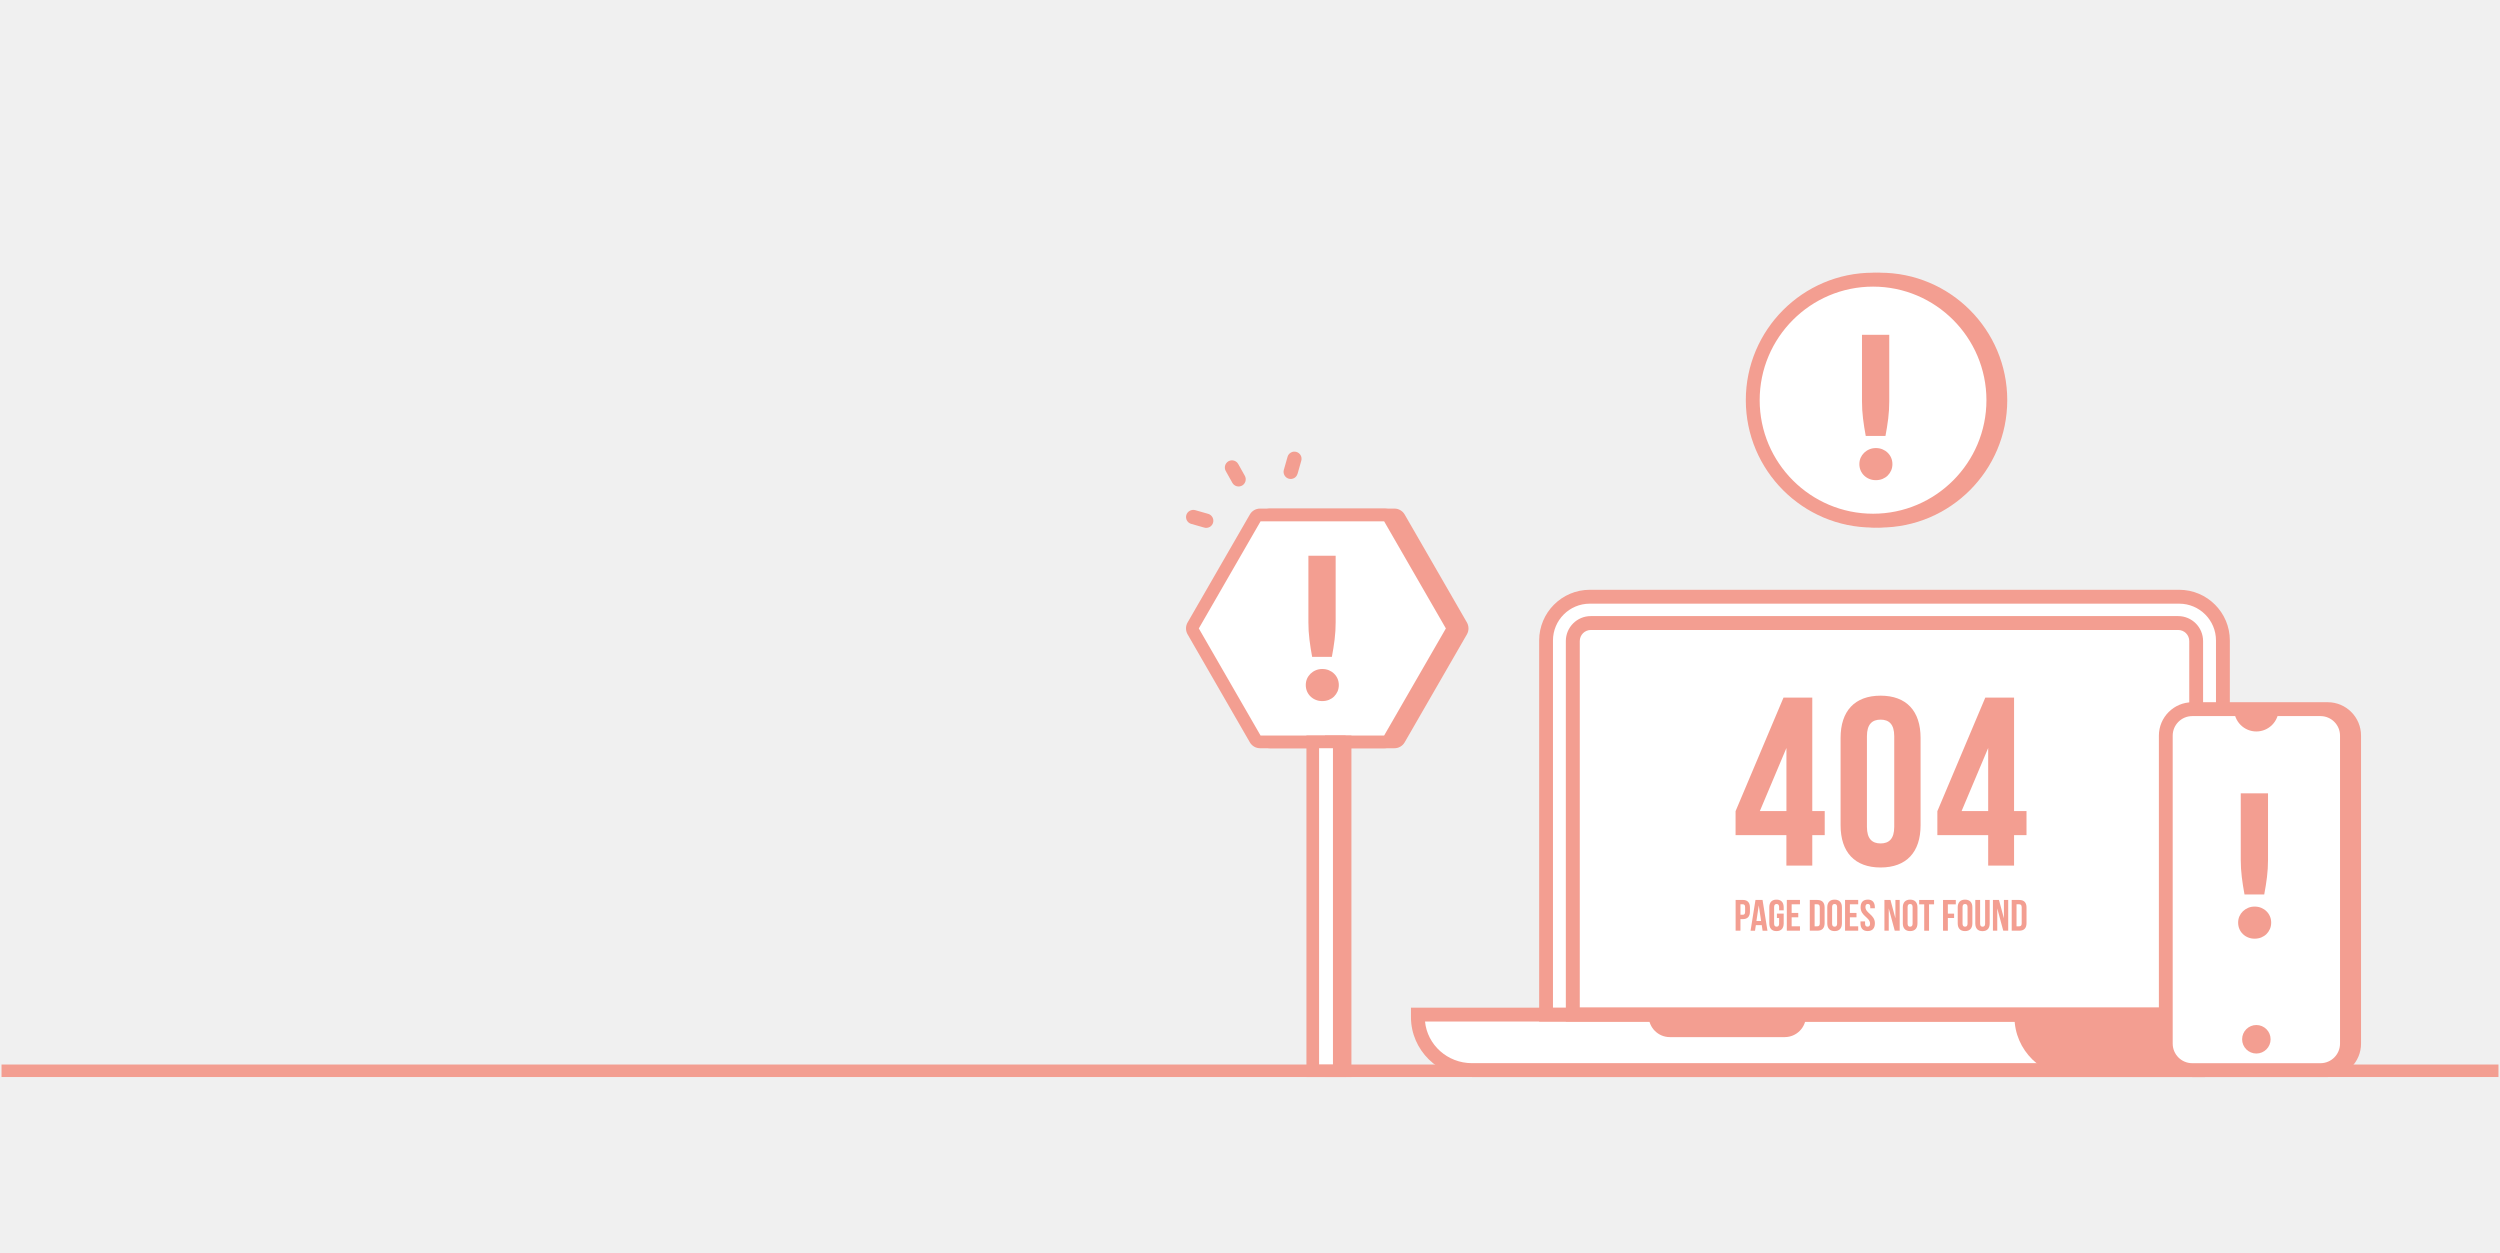
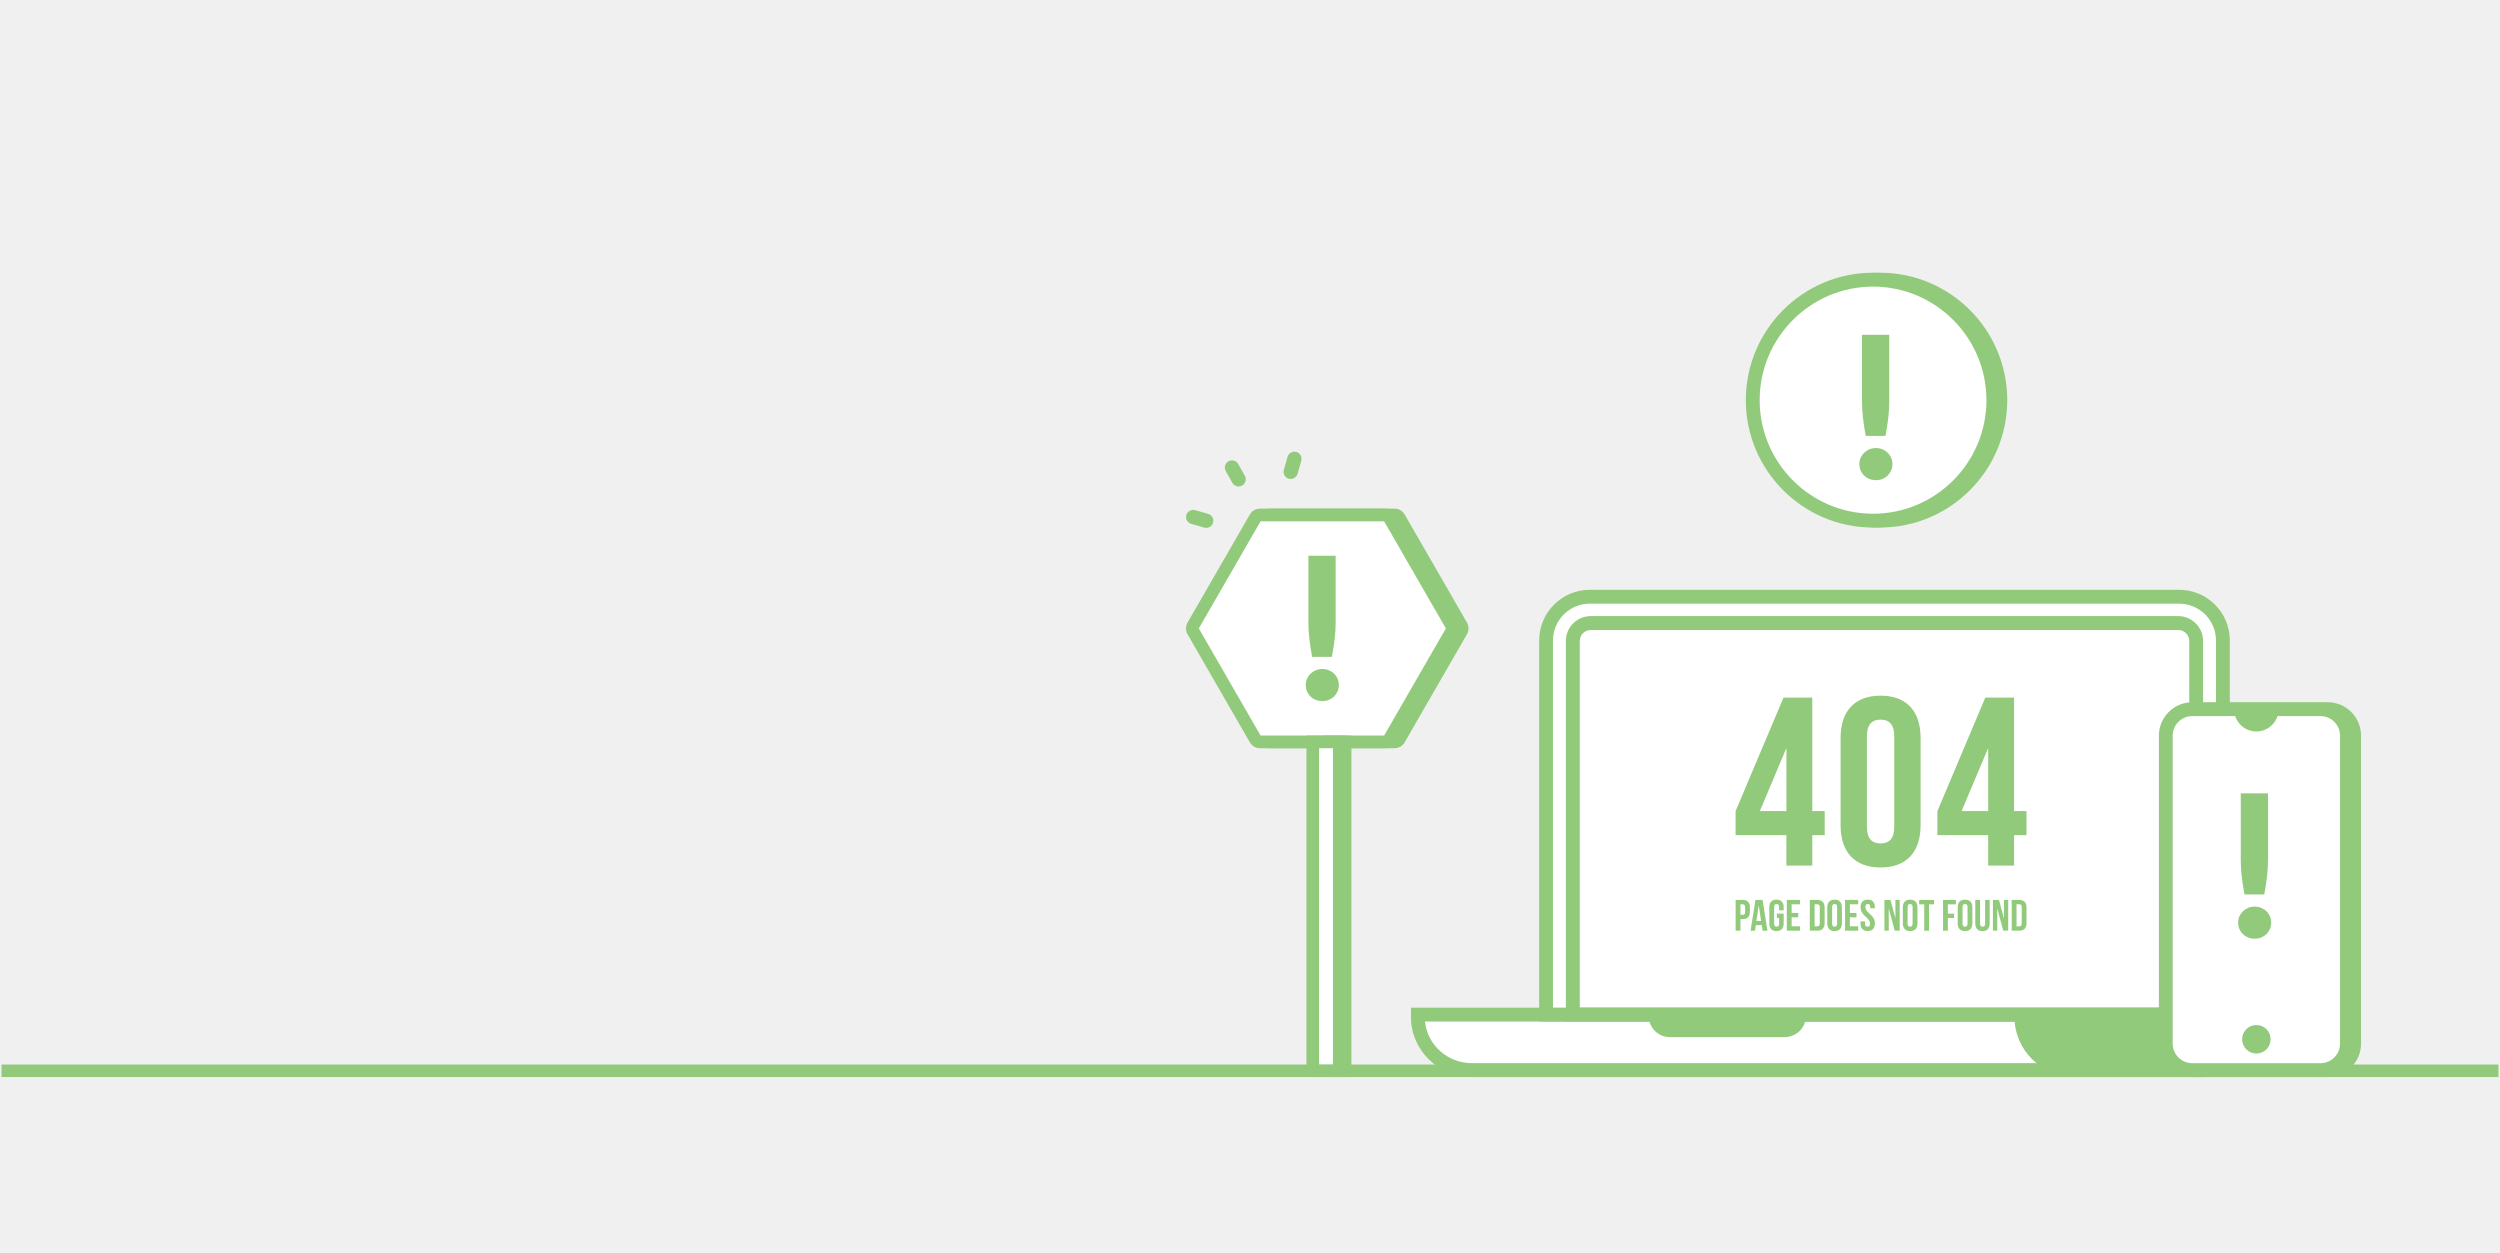
<svg xmlns="http://www.w3.org/2000/svg" width="998" height="500" viewBox="0 0 998 500" fill="none">
  <mask id="mask0_0_2454" style="mask-type:luminance" maskUnits="userSpaceOnUse" x="0" y="0" width="998" height="500">
    <path d="M0.523 0.632H997.477V499.843H0.523V0.632Z" fill="white" />
  </mask>
  <g mask="url(#mask0_0_2454)">
    <path d="M806.959 405.027H566.029V406.042C566.029 417.724 575.682 427.192 587.613 427.192H828.51" fill="white" />
-     <path d="M587.596 429.954H828.51V424.413H587.596C577.826 424.413 569.767 417.108 568.87 407.789H806.959V402.248H563.254V406.025C563.254 419.205 574.17 429.938 587.596 429.938V429.954Z" fill="#F39E91" />
-     <path d="M890.154 402.247V419.986C890.154 425.477 885.685 429.953 880.201 429.953H828.509C815.1 429.953 804.184 419.22 804.184 406.024V402.23H890.154V402.247Z" fill="#F39E91" />
+     <path d="M587.596 429.954H828.51V424.413H587.596C577.826 424.413 569.767 417.108 568.87 407.789H806.959V402.248H563.254V406.025C563.254 419.205 574.17 429.938 587.596 429.938V429.954Z" fill="#92CA7C" />
+     <path d="M890.154 402.247V419.986C890.154 425.477 885.685 429.953 880.201 429.953H828.509C815.1 429.953 804.184 419.22 804.184 406.024V402.23H890.154V402.247Z" fill="#92CA7C" />
    <path d="M617.188 405.009L887.396 405.009V255.662C887.396 246.027 879.586 238.189 869.949 238.189L634.635 238.189C625.015 238.189 617.188 246.01 617.188 255.662V405.009Z" fill="white" />
-     <path d="M614.43 407.788H890.154V255.679C890.154 244.513 881.082 235.444 869.949 235.444H634.635C623.486 235.444 614.43 244.53 614.43 255.679V407.788ZM884.621 402.247H619.947V255.679C619.947 247.575 626.527 240.986 634.619 240.986H869.949C878.041 240.986 884.621 247.575 884.621 255.679V402.247Z" fill="#F39E91" />
-     <path d="M625.113 407.788H879.469V255.912C879.469 250.421 875.016 245.944 869.516 245.944H635.032C629.549 245.944 625.08 250.404 625.08 255.912V407.788H625.113ZM873.952 402.247H630.646V255.912C630.646 253.466 632.623 251.486 635.066 251.486H869.532C871.975 251.486 873.952 253.466 873.952 255.912V402.247Z" fill="#F39E91" />
-     <path d="M666.573 414.013H712.482C717.135 414.013 720.923 410.219 720.923 405.559V405.027H658.148V405.559C658.148 410.219 661.937 414.013 666.589 414.013H666.573Z" fill="#F39E91" />
-     <path d="M692.855 323.788L711.98 278.477H723.462V323.788H728.43V333.373H723.462V345.537H713.127V333.373H692.839V323.788H692.855ZM713.143 323.788V298.595L702.526 323.788H713.143Z" fill="#F39E91" />
-     <path d="M734.762 294.568C734.762 283.835 740.411 277.711 750.73 277.711C761.048 277.711 766.697 283.835 766.697 294.568V329.446C766.697 340.179 761.048 346.302 750.73 346.302C740.411 346.302 734.762 340.179 734.762 329.446V294.568ZM745.28 330.095C745.28 334.887 747.39 336.701 750.73 336.701C754.069 336.701 756.18 334.887 756.18 330.095V293.885C756.18 289.093 754.069 287.279 750.73 287.279C747.39 287.279 745.28 289.093 745.28 293.885V330.095Z" fill="#F39E91" />
-     <path d="M773.409 323.788L792.534 278.477H804.016V323.788H808.984V333.373H804.016V345.537H793.681V333.373H773.393V323.788H773.409ZM793.681 323.788V298.595L783.063 323.788H793.681Z" fill="#F39E91" />
-     <path d="M698.575 362.294V363.892C698.575 365.855 697.628 366.92 695.701 366.92H694.787V371.53H692.859V359.249H695.701C697.628 359.249 698.575 360.314 698.575 362.278V362.294ZM694.787 361.013V365.173H695.701C696.315 365.173 696.648 364.89 696.648 364.008V362.161C696.648 361.279 696.315 360.996 695.701 360.996H694.787V361.013Z" fill="#F39E91" />
-     <path d="M705.57 371.545H703.626L703.294 369.315H700.934L700.602 371.545H698.824L700.785 359.265H703.61L705.57 371.545ZM701.167 367.651H703.028L702.098 361.445L701.167 367.651Z" fill="#F39E91" />
-     <path d="M709.358 364.707H712.05V368.601C712.05 370.565 711.07 371.696 709.175 371.696C707.281 371.696 706.301 370.581 706.301 368.601V362.211C706.301 360.248 707.281 359.133 709.175 359.133C711.07 359.133 712.05 360.248 712.05 362.211V363.409H710.222V362.095C710.222 361.213 709.84 360.88 709.225 360.88C708.61 360.88 708.228 361.213 708.228 362.095V368.718C708.228 369.6 708.61 369.916 709.225 369.916C709.84 369.916 710.222 369.6 710.222 368.718V366.455H709.341V364.707H709.358Z" fill="#F39E91" />
-     <path d="M715.225 364.441H717.867V366.188H715.225V369.782H718.548V371.53H713.298V359.249H718.548V360.996H715.225V364.424V364.441Z" fill="#F39E91" />
-     <path d="M722.469 359.266H725.509C727.437 359.266 728.384 360.331 728.384 362.294V368.501C728.384 370.465 727.437 371.53 725.509 371.53H722.469V359.249V359.266ZM724.396 361.013V369.782H725.476C726.091 369.782 726.457 369.466 726.457 368.584V362.194C726.457 361.312 726.091 360.996 725.476 360.996H724.396V361.013Z" fill="#F39E91" />
-     <path d="M729.448 362.211C729.448 360.248 730.478 359.133 732.373 359.133C734.267 359.133 735.297 360.248 735.297 362.211V368.601C735.297 370.565 734.267 371.696 732.373 371.696C730.478 371.696 729.448 370.581 729.448 368.601V362.211ZM731.376 368.718C731.376 369.6 731.758 369.932 732.373 369.932C732.987 369.932 733.37 369.6 733.37 368.718V362.095C733.37 361.213 732.987 360.88 732.373 360.88C731.758 360.88 731.376 361.213 731.376 362.095V368.718Z" fill="#F39E91" />
-     <path d="M738.47 364.441H741.112V366.188H738.47V369.782H741.794V371.53H736.543V359.249H741.794V360.996H738.47V364.424V364.441Z" fill="#F39E91" />
-     <path d="M745.597 359.115C747.475 359.115 748.439 360.23 748.439 362.194V362.576H746.611V362.077C746.611 361.195 746.262 360.862 745.647 360.862C745.032 360.862 744.683 361.195 744.683 362.077C744.683 364.607 748.455 365.072 748.455 368.584C748.455 370.547 747.475 371.679 745.581 371.679C743.686 371.679 742.706 370.564 742.706 368.584V367.835H744.534V368.717C744.534 369.599 744.916 369.915 745.531 369.915C746.146 369.915 746.528 369.599 746.528 368.717C746.528 366.187 742.756 365.721 742.756 362.21C742.756 360.247 743.72 359.132 745.597 359.132V359.115Z" fill="#F39E91" />
-     <path d="M753.989 362.644V371.53H752.261V359.249H754.67L756.647 366.604V359.249H758.359V371.53H756.381L753.989 362.644Z" fill="#F39E91" />
-     <path d="M759.605 362.211C759.605 360.248 760.636 359.133 762.53 359.133C764.424 359.133 765.454 360.248 765.454 362.211V368.601C765.454 370.565 764.424 371.696 762.53 371.696C760.636 371.696 759.605 370.581 759.605 368.601V362.211ZM761.516 368.718C761.516 369.6 761.898 369.932 762.513 369.932C763.128 369.932 763.51 369.6 763.51 368.718V362.095C763.51 361.213 763.128 360.88 762.513 360.88C761.898 360.88 761.516 361.213 761.516 362.095V368.718Z" fill="#F39E91" />
-     <path d="M766.135 359.265H772.083V361.012H770.073V371.545H768.145V361.012H766.135V359.265Z" fill="#F39E91" />
-     <path d="M777.584 364.723H780.076V366.47H777.584V371.545H775.656V359.265H780.757V361.012H777.584V364.706V364.723Z" fill="#F39E91" />
-     <path d="M781.521 362.211C781.521 360.248 782.551 359.133 784.445 359.133C786.339 359.133 787.369 360.248 787.369 362.211V368.601C787.369 370.565 786.339 371.696 784.445 371.696C782.551 371.696 781.521 370.581 781.521 368.601V362.211ZM783.448 368.718C783.448 369.6 783.83 369.932 784.445 369.932C785.06 369.932 785.442 369.6 785.442 368.718V362.095C785.442 361.213 785.06 360.88 784.445 360.88C783.83 360.88 783.448 361.213 783.448 362.095V368.718Z" fill="#F39E91" />
-     <path d="M790.463 359.265V368.733C790.463 369.615 790.845 369.931 791.46 369.931C792.074 369.931 792.457 369.615 792.457 368.733V359.265H794.284V368.617C794.284 370.58 793.304 371.712 791.41 371.712C789.515 371.712 788.535 370.597 788.535 368.617V359.265H790.463Z" fill="#F39E91" />
-     <path d="M797.306 362.644V371.53H795.578V359.249H797.987L799.965 366.604V359.249H801.676V371.53H799.699L797.306 362.644Z" fill="#F39E91" />
-     <path d="M803.071 359.266H806.112C808.039 359.266 808.987 360.331 808.987 362.294V368.501C808.987 370.465 808.039 371.53 806.112 371.53H803.071V359.249V359.266ZM804.999 361.013V369.782H806.079C806.694 369.782 807.059 369.466 807.059 368.584V362.194C807.059 361.312 806.694 360.996 806.079 360.996H804.999V361.013Z" fill="#F39E91" />
+     <path d="M614.43 407.788H890.154V255.679C890.154 244.513 881.082 235.444 869.949 235.444H634.635C623.486 235.444 614.43 244.53 614.43 255.679V407.788ZM884.621 402.247H619.947V255.679C619.947 247.575 626.527 240.986 634.619 240.986H869.949C878.041 240.986 884.621 247.575 884.621 255.679V402.247Z" fill="#92CA7C" />
+     <path d="M625.113 407.788H879.469V255.912C879.469 250.421 875.016 245.944 869.516 245.944H635.032C629.549 245.944 625.08 250.404 625.08 255.912V407.788H625.113ZM873.952 402.247H630.646V255.912C630.646 253.466 632.623 251.486 635.066 251.486H869.532C871.975 251.486 873.952 253.466 873.952 255.912V402.247Z" fill="#92CA7C" />
+     <path d="M666.573 414.013H712.482C717.135 414.013 720.923 410.219 720.923 405.559V405.027H658.148V405.559C658.148 410.219 661.937 414.013 666.589 414.013H666.573Z" fill="#92CA7C" />
+     <path d="M692.855 323.788L711.98 278.477H723.462V323.788H728.43V333.373H723.462V345.537H713.127V333.373H692.839V323.788H692.855ZM713.143 323.788V298.595L702.526 323.788H713.143Z" fill="#92CA7C" />
+     <path d="M734.762 294.568C734.762 283.835 740.411 277.711 750.73 277.711C761.048 277.711 766.697 283.835 766.697 294.568V329.446C766.697 340.179 761.048 346.302 750.73 346.302C740.411 346.302 734.762 340.179 734.762 329.446V294.568ZM745.28 330.095C745.28 334.887 747.39 336.701 750.73 336.701C754.069 336.701 756.18 334.887 756.18 330.095V293.885C756.18 289.093 754.069 287.279 750.73 287.279C747.39 287.279 745.28 289.093 745.28 293.885V330.095Z" fill="#92CA7C" />
+     <path d="M773.409 323.788L792.534 278.477H804.016V323.788H808.984V333.373H804.016V345.537H793.681V333.373H773.393V323.788H773.409ZM793.681 323.788V298.595L783.063 323.788H793.681Z" fill="#92CA7C" />
+     <path d="M698.575 362.294V363.892C698.575 365.855 697.628 366.92 695.701 366.92H694.787V371.53H692.859V359.249H695.701C697.628 359.249 698.575 360.314 698.575 362.278V362.294ZM694.787 361.013V365.173H695.701C696.315 365.173 696.648 364.89 696.648 364.008V362.161C696.648 361.279 696.315 360.996 695.701 360.996H694.787V361.013Z" fill="#92CA7C" />
+     <path d="M705.57 371.545H703.626L703.294 369.315H700.934L700.602 371.545H698.824L700.785 359.265H703.61L705.57 371.545ZM701.167 367.651H703.028L702.098 361.445L701.167 367.651Z" fill="#92CA7C" />
+     <path d="M709.358 364.707H712.05V368.601C712.05 370.565 711.07 371.696 709.175 371.696C707.281 371.696 706.301 370.581 706.301 368.601V362.211C706.301 360.248 707.281 359.133 709.175 359.133C711.07 359.133 712.05 360.248 712.05 362.211V363.409H710.222V362.095C710.222 361.213 709.84 360.88 709.225 360.88C708.61 360.88 708.228 361.213 708.228 362.095V368.718C708.228 369.6 708.61 369.916 709.225 369.916C709.84 369.916 710.222 369.6 710.222 368.718V366.455H709.341V364.707H709.358Z" fill="#92CA7C" />
+     <path d="M715.225 364.441H717.867V366.188H715.225V369.782H718.548V371.53H713.298V359.249H718.548V360.996H715.225V364.424V364.441Z" fill="#92CA7C" />
+     <path d="M722.469 359.266H725.509C727.437 359.266 728.384 360.331 728.384 362.294V368.501C728.384 370.465 727.437 371.53 725.509 371.53H722.469V359.249V359.266ZM724.396 361.013V369.782H725.476C726.091 369.782 726.457 369.466 726.457 368.584V362.194C726.457 361.312 726.091 360.996 725.476 360.996H724.396V361.013Z" fill="#92CA7C" />
+     <path d="M729.448 362.211C729.448 360.248 730.478 359.133 732.373 359.133C734.267 359.133 735.297 360.248 735.297 362.211V368.601C735.297 370.565 734.267 371.696 732.373 371.696C730.478 371.696 729.448 370.581 729.448 368.601V362.211ZM731.376 368.718C731.376 369.6 731.758 369.932 732.373 369.932C732.987 369.932 733.37 369.6 733.37 368.718V362.095C733.37 361.213 732.987 360.88 732.373 360.88C731.758 360.88 731.376 361.213 731.376 362.095V368.718Z" fill="#92CA7C" />
+     <path d="M738.47 364.441H741.112V366.188H738.47V369.782H741.794V371.53H736.543V359.249H741.794V360.996H738.47V364.424V364.441Z" fill="#92CA7C" />
+     <path d="M745.597 359.115C747.475 359.115 748.439 360.23 748.439 362.194V362.576H746.611V362.077C746.611 361.195 746.262 360.862 745.647 360.862C745.032 360.862 744.683 361.195 744.683 362.077C744.683 364.607 748.455 365.072 748.455 368.584C748.455 370.547 747.475 371.679 745.581 371.679C743.686 371.679 742.706 370.564 742.706 368.584V367.835H744.534V368.717C744.534 369.599 744.916 369.915 745.531 369.915C746.146 369.915 746.528 369.599 746.528 368.717C746.528 366.187 742.756 365.721 742.756 362.21C742.756 360.247 743.72 359.132 745.597 359.132V359.115Z" fill="#92CA7C" />
+     <path d="M753.989 362.644V371.53H752.261V359.249H754.67L756.647 366.604V359.249H758.359V371.53H756.381L753.989 362.644Z" fill="#92CA7C" />
+     <path d="M759.605 362.211C759.605 360.248 760.636 359.133 762.53 359.133C764.424 359.133 765.454 360.248 765.454 362.211V368.601C765.454 370.565 764.424 371.696 762.53 371.696C760.636 371.696 759.605 370.581 759.605 368.601V362.211ZM761.516 368.718C761.516 369.6 761.898 369.932 762.513 369.932C763.128 369.932 763.51 369.6 763.51 368.718V362.095C763.51 361.213 763.128 360.88 762.513 360.88C761.898 360.88 761.516 361.213 761.516 362.095V368.718Z" fill="#92CA7C" />
+     <path d="M766.135 359.265H772.083V361.012H770.073V371.545H768.145V361.012H766.135V359.265Z" fill="#92CA7C" />
+     <path d="M777.584 364.723H780.076V366.47H777.584V371.545H775.656V359.265H780.757V361.012H777.584V364.706V364.723Z" fill="#92CA7C" />
+     <path d="M781.521 362.211C781.521 360.248 782.551 359.133 784.445 359.133C786.339 359.133 787.369 360.248 787.369 362.211V368.601C787.369 370.565 786.339 371.696 784.445 371.696C782.551 371.696 781.521 370.581 781.521 368.601V362.211ZM783.448 368.718C783.448 369.6 783.83 369.932 784.445 369.932C785.06 369.932 785.442 369.6 785.442 368.718V362.095C785.442 361.213 785.06 360.88 784.445 360.88C783.83 360.88 783.448 361.213 783.448 362.095V368.718Z" fill="#92CA7C" />
+     <path d="M790.463 359.265V368.733C790.463 369.615 790.845 369.931 791.46 369.931C792.074 369.931 792.457 369.615 792.457 368.733V359.265H794.284V368.617C794.284 370.58 793.304 371.712 791.41 371.712C789.515 371.712 788.535 370.597 788.535 368.617V359.265H790.463Z" fill="#92CA7C" />
+     <path d="M797.306 362.644V371.53H795.578V359.249H797.987L799.965 366.604V359.249H801.676V371.53H799.699L797.306 362.644Z" fill="#92CA7C" />
+     <path d="M803.071 359.266H806.112C808.039 359.266 808.987 360.331 808.987 362.294V368.501C808.987 370.465 808.039 371.53 806.112 371.53H803.071V359.249V359.266ZM804.999 361.013V369.782H806.079C806.694 369.782 807.059 369.466 807.059 368.584V362.194C807.059 361.312 806.694 360.996 806.079 360.996H804.999V361.013Z" fill="#92CA7C" />
    <path d="M875.136 283.102H926.363C932.19 283.102 936.914 287.832 936.914 293.668V416.624C936.914 422.46 932.19 427.19 926.363 427.19H875.136C869.309 427.19 864.585 422.46 864.585 416.624V293.668C864.585 287.832 869.309 283.102 875.136 283.102Z" fill="white" />
-     <path d="M875.135 280.322H926.362C926.362 280.322 926.412 280.322 926.429 280.322H929.22C936.564 280.322 942.529 286.296 942.529 293.651V416.623C942.529 423.978 936.564 429.952 929.22 429.952H926.429C926.429 429.952 926.379 429.952 926.362 429.952H875.135C867.791 429.952 861.826 423.962 861.826 416.623V293.668C861.826 286.313 867.808 280.339 875.135 280.339V280.322ZM867.342 416.623C867.342 420.917 870.832 424.428 875.135 424.428H918.27H926.379C930.649 424.411 934.138 420.917 934.138 416.623V293.668C934.138 289.375 930.666 285.897 926.379 285.864H918.27H875.135C870.848 285.864 867.342 289.358 867.342 293.668V416.623Z" fill="#F39E91" />
-     <path d="M895.057 414.877C895.057 418.022 897.599 420.568 900.739 420.568C903.88 420.568 906.422 418.022 906.422 414.877C906.422 411.732 903.88 409.186 900.739 409.186C897.599 409.186 895.057 411.732 895.057 414.877Z" fill="#F39E91" />
-     <path d="M891.852 283.102C891.852 288.027 895.84 292.004 900.741 292.004C905.643 292.004 909.631 288.01 909.631 283.102H891.852Z" fill="#F39E91" />
-     <path d="M906.657 368.315C906.657 367.416 906.491 366.567 906.159 365.802C905.826 365.02 905.361 364.354 904.763 363.772C904.181 363.189 903.484 362.74 902.686 362.407C901.888 362.075 901.008 361.908 900.061 361.908C899.114 361.908 898.266 362.075 897.469 362.407C896.671 362.74 895.973 363.206 895.375 363.772C894.777 364.354 894.312 365.02 893.963 365.802C893.63 366.584 893.464 367.416 893.464 368.315C893.464 369.213 893.63 370.062 893.963 370.844C894.295 371.626 894.777 372.325 895.375 372.891C895.973 373.473 896.671 373.922 897.469 374.239C898.266 374.571 899.13 374.721 900.061 374.721C900.991 374.721 901.888 374.555 902.686 374.239C903.484 373.906 904.181 373.457 904.763 372.891C905.345 372.308 905.81 371.626 906.159 370.844C906.491 370.062 906.657 369.213 906.657 368.315ZM894.511 316.696V343.271C894.511 345.567 894.644 347.864 894.926 350.127C895.209 352.39 895.558 354.703 896.006 357.066H903.882C904.331 354.719 904.697 352.406 904.979 350.127C905.261 347.864 905.394 345.567 905.394 343.271V316.696H894.511Z" fill="#F39E91" />
-     <path d="M0.523 424.961H997.477V429.953H0.523V424.961Z" fill="#F39E91" />
-     <path d="M750.5 210.6C778.498 210.6 801.295 187.787 801.295 159.731C801.295 131.675 778.515 108.861 750.5 108.861C722.486 108.861 699.705 131.675 699.705 159.731C699.705 187.787 722.486 210.6 750.5 210.6Z" fill="#F39E91" />
+     <path d="M875.135 280.322H926.362C926.362 280.322 926.412 280.322 926.429 280.322H929.22C936.564 280.322 942.529 286.296 942.529 293.651V416.623C942.529 423.978 936.564 429.952 929.22 429.952H926.429C926.429 429.952 926.379 429.952 926.362 429.952H875.135C867.791 429.952 861.826 423.962 861.826 416.623V293.668C861.826 286.313 867.808 280.339 875.135 280.339V280.322ZM867.342 416.623C867.342 420.917 870.832 424.428 875.135 424.428H918.27H926.379C930.649 424.411 934.138 420.917 934.138 416.623V293.668C934.138 289.375 930.666 285.897 926.379 285.864H918.27H875.135C870.848 285.864 867.342 289.358 867.342 293.668V416.623Z" fill="#92CA7C" />
+     <path d="M895.057 414.877C895.057 418.022 897.599 420.568 900.739 420.568C903.88 420.568 906.422 418.022 906.422 414.877C906.422 411.732 903.88 409.186 900.739 409.186C897.599 409.186 895.057 411.732 895.057 414.877Z" fill="#92CA7C" />
+     <path d="M891.852 283.102C891.852 288.027 895.84 292.004 900.741 292.004C905.643 292.004 909.631 288.01 909.631 283.102H891.852Z" fill="#92CA7C" />
+     <path d="M906.657 368.315C906.657 367.416 906.491 366.567 906.159 365.802C905.826 365.02 905.361 364.354 904.763 363.772C904.181 363.189 903.484 362.74 902.686 362.407C901.888 362.075 901.008 361.908 900.061 361.908C899.114 361.908 898.266 362.075 897.469 362.407C896.671 362.74 895.973 363.206 895.375 363.772C894.777 364.354 894.312 365.02 893.963 365.802C893.63 366.584 893.464 367.416 893.464 368.315C893.464 369.213 893.63 370.062 893.963 370.844C894.295 371.626 894.777 372.325 895.375 372.891C895.973 373.473 896.671 373.922 897.469 374.239C898.266 374.571 899.13 374.721 900.061 374.721C900.991 374.721 901.888 374.555 902.686 374.239C903.484 373.906 904.181 373.457 904.763 372.891C905.345 372.308 905.81 371.626 906.159 370.844C906.491 370.062 906.657 369.213 906.657 368.315ZM894.511 316.696V343.271C894.511 345.567 894.644 347.864 894.926 350.127C895.209 352.39 895.558 354.703 896.006 357.066H903.882C904.331 354.719 904.697 352.406 904.979 350.127C905.261 347.864 905.394 345.567 905.394 343.271V316.696H894.511Z" fill="#92CA7C" />
+     <path d="M0.523 424.961H997.477V429.953H0.523V424.961Z" fill="#92CA7C" />
+     <path d="M750.5 210.6C778.498 210.6 801.295 187.787 801.295 159.731C801.295 131.675 778.515 108.861 750.5 108.861C722.486 108.861 699.705 131.675 699.705 159.731C699.705 187.787 722.486 210.6 750.5 210.6Z" fill="#92CA7C" />
    <path d="M747.726 207.822C721.206 207.822 699.706 186.291 699.706 159.731C699.706 133.172 721.206 111.641 747.726 111.641C774.247 111.641 795.746 133.172 795.746 159.731C795.746 186.291 774.247 207.822 747.726 207.822Z" fill="white" />
-     <path d="M747.724 210.6C775.722 210.6 798.519 187.787 798.519 159.731C798.519 131.675 775.738 108.861 747.724 108.861C719.709 108.861 696.929 131.675 696.929 159.731C696.929 187.787 719.709 210.6 747.724 210.6ZM747.724 114.419C772.681 114.419 792.985 134.754 792.985 159.748C792.985 184.741 772.681 205.076 747.724 205.076C722.767 205.076 702.462 184.741 702.462 159.748C702.462 134.754 722.767 114.419 747.724 114.419Z" fill="#F39E91" />
-     <path d="M755.453 185.275C755.453 184.376 755.287 183.527 754.955 182.762C754.622 181.98 754.157 181.314 753.559 180.732C752.977 180.149 752.28 179.7 751.482 179.367C750.684 179.035 749.804 178.868 748.857 178.868C747.91 178.868 747.062 179.035 746.265 179.367C745.467 179.7 744.769 180.166 744.171 180.732C743.573 181.314 743.108 181.98 742.759 182.762C742.426 183.544 742.26 184.376 742.26 185.275C742.26 186.173 742.426 187.022 742.759 187.804C743.091 188.586 743.573 189.285 744.171 189.851C744.769 190.433 745.467 190.882 746.265 191.199C747.062 191.531 747.926 191.681 748.857 191.681C749.787 191.681 750.684 191.515 751.482 191.199C752.28 190.866 752.977 190.417 753.559 189.851C754.14 189.268 754.606 188.586 754.955 187.804C755.287 187.022 755.453 186.173 755.453 185.275ZM743.307 133.656V160.231C743.307 162.527 743.44 164.824 743.722 167.087C744.005 169.35 744.354 171.663 744.802 174.026H752.678C753.127 171.679 753.492 169.366 753.775 167.087C754.057 164.824 754.19 162.527 754.19 160.231V133.656H743.307Z" fill="#F39E91" />
-     <path d="M506.96 298.695H556.674C558.352 298.695 559.914 297.796 560.745 296.332L585.602 253.217C586.433 251.769 586.433 249.955 585.602 248.507L560.745 205.392C559.914 203.945 558.352 203.029 556.674 203.029H506.96C505.281 203.029 503.719 203.928 502.889 205.392L478.031 248.507C477.2 249.955 477.2 251.769 478.031 253.217L502.889 296.332C503.719 297.779 505.281 298.695 506.96 298.695Z" fill="#F39E91" />
+     <path d="M747.724 210.6C775.722 210.6 798.519 187.787 798.519 159.731C798.519 131.675 775.738 108.861 747.724 108.861C719.709 108.861 696.929 131.675 696.929 159.731C696.929 187.787 719.709 210.6 747.724 210.6ZM747.724 114.419C772.681 114.419 792.985 134.754 792.985 159.748C792.985 184.741 772.681 205.076 747.724 205.076C722.767 205.076 702.462 184.741 702.462 159.748C702.462 134.754 722.767 114.419 747.724 114.419Z" fill="#92CA7C" />
+     <path d="M755.453 185.275C755.453 184.376 755.287 183.527 754.955 182.762C754.622 181.98 754.157 181.314 753.559 180.732C752.977 180.149 752.28 179.7 751.482 179.367C750.684 179.035 749.804 178.868 748.857 178.868C747.91 178.868 747.062 179.035 746.265 179.367C745.467 179.7 744.769 180.166 744.171 180.732C743.573 181.314 743.108 181.98 742.759 182.762C742.426 183.544 742.26 184.376 742.26 185.275C742.26 186.173 742.426 187.022 742.759 187.804C743.091 188.586 743.573 189.285 744.171 189.851C744.769 190.433 745.467 190.882 746.265 191.199C747.062 191.531 747.926 191.681 748.857 191.681C749.787 191.681 750.684 191.515 751.482 191.199C752.28 190.866 752.977 190.417 753.559 189.851C754.14 189.268 754.606 188.586 754.955 187.804C755.287 187.022 755.453 186.173 755.453 185.275ZM743.307 133.656V160.231C743.307 162.527 743.44 164.824 743.722 167.087C744.005 169.35 744.354 171.663 744.802 174.026H752.678C753.127 171.679 753.492 169.366 753.775 167.087C754.057 164.824 754.19 162.527 754.19 160.231V133.656H743.307Z" fill="#92CA7C" />
+     <path d="M506.96 298.695H556.674C558.352 298.695 559.914 297.796 560.745 296.332L585.602 253.217C586.433 251.769 586.433 249.955 585.602 248.507L560.745 205.392C559.914 203.945 558.352 203.029 556.674 203.029H506.96C505.281 203.029 503.719 203.928 502.889 205.392L478.031 248.507C477.2 249.955 477.2 251.769 478.031 253.217L502.889 296.332C503.719 297.779 505.281 298.695 506.96 298.695Z" fill="#92CA7C" />
    <path d="M503.006 205.575H552.721C553.502 205.575 554.216 205.991 554.615 206.673L579.472 249.789C579.854 250.471 579.854 251.303 579.472 251.968L554.615 295.084C554.233 295.766 553.502 296.182 552.721 296.182H503.006C502.225 296.182 501.51 295.766 501.112 295.084L476.254 251.968C475.872 251.286 475.872 250.454 476.254 249.789L501.112 206.673C501.494 205.991 502.225 205.575 503.006 205.575Z" fill="white" />
-     <path d="M503.005 298.695H552.72C554.398 298.695 555.96 297.796 556.791 296.332L581.648 253.217C582.479 251.769 582.479 249.955 581.648 248.507L556.791 205.392C555.96 203.945 554.398 203.029 552.72 203.029H503.005C501.327 203.029 499.765 203.928 498.934 205.392L474.077 248.507C473.246 249.955 473.246 251.769 474.077 253.217L498.934 296.332C499.765 297.779 501.327 298.695 503.005 298.695ZM552.521 293.636H503.221L478.563 250.87L503.221 208.105H552.537L577.195 250.87L552.537 293.636H552.521Z" fill="#F39E91" />
-     <path d="M534.458 273.468C534.458 272.569 534.292 271.721 533.96 270.955C533.627 270.173 533.162 269.508 532.564 268.925C531.982 268.343 531.284 267.893 530.487 267.561C529.689 267.228 528.809 267.061 527.861 267.061C526.914 267.061 526.067 267.228 525.269 267.561C524.472 267.893 523.774 268.359 523.176 268.925C522.578 269.508 522.112 270.173 521.763 270.955C521.431 271.737 521.265 272.569 521.265 273.468C521.265 274.367 521.431 275.215 521.763 275.997C522.096 276.779 522.578 277.478 523.176 278.044C523.774 278.627 524.472 279.076 525.269 279.392C526.067 279.725 526.931 279.875 527.861 279.875C528.792 279.875 529.689 279.708 530.487 279.392C531.284 279.059 531.982 278.61 532.564 278.044C533.145 277.462 533.611 276.779 533.96 275.997C534.292 275.215 534.458 274.367 534.458 273.468ZM522.312 221.85V248.424C522.312 250.721 522.445 253.017 522.727 255.28C523.01 257.543 523.359 259.856 523.807 262.219H531.683C532.132 259.873 532.497 257.56 532.78 255.28C533.062 253.017 533.195 250.721 533.195 248.424V221.85H522.312Z" fill="#F39E91" />
-     <path d="M528.909 293.636H539.493V429.954H528.909V293.636Z" fill="#F39E91" />
+     <path d="M503.005 298.695H552.72C554.398 298.695 555.96 297.796 556.791 296.332L581.648 253.217C582.479 251.769 582.479 249.955 581.648 248.507L556.791 205.392C555.96 203.945 554.398 203.029 552.72 203.029H503.005C501.327 203.029 499.765 203.928 498.934 205.392L474.077 248.507C473.246 249.955 473.246 251.769 474.077 253.217L498.934 296.332C499.765 297.779 501.327 298.695 503.005 298.695ZM552.521 293.636H503.221L478.563 250.87L503.221 208.105H552.537L577.195 250.87L552.537 293.636H552.521Z" fill="#92CA7C" />
+     <path d="M534.458 273.468C534.458 272.569 534.292 271.721 533.96 270.955C533.627 270.173 533.162 269.508 532.564 268.925C531.982 268.343 531.284 267.893 530.487 267.561C529.689 267.228 528.809 267.061 527.861 267.061C526.914 267.061 526.067 267.228 525.269 267.561C524.472 267.893 523.774 268.359 523.176 268.925C522.578 269.508 522.112 270.173 521.763 270.955C521.431 271.737 521.265 272.569 521.265 273.468C521.265 274.367 521.431 275.215 521.763 275.997C522.096 276.779 522.578 277.478 523.176 278.044C523.774 278.627 524.472 279.076 525.269 279.392C526.067 279.725 526.931 279.875 527.861 279.875C528.792 279.875 529.689 279.708 530.487 279.392C531.284 279.059 531.982 278.61 532.564 278.044C533.145 277.462 533.611 276.779 533.96 275.997C534.292 275.215 534.458 274.367 534.458 273.468ZM522.312 221.85V248.424C522.312 250.721 522.445 253.017 522.727 255.28C523.01 257.543 523.359 259.856 523.807 262.219H531.683C532.132 259.873 532.497 257.56 532.78 255.28C533.062 253.017 533.195 250.721 533.195 248.424V221.85H522.312Z" fill="#92CA7C" />
+     <path d="M528.909 293.636H539.493V429.954H528.909V293.636Z" fill="#92CA7C" />
    <path d="M524.074 296.165H534.658V427.424H524.074V296.165Z" fill="white" />
-     <path d="M521.531 429.954H537.167V293.636H521.531V429.954ZM532.116 424.895H526.583V298.694H532.116V424.895Z" fill="#F39E91" />
-     <path d="M495.827 193.844C494.448 194.609 492.719 194.11 491.955 192.746L489.313 188.02C488.549 186.639 489.047 184.908 490.41 184.126C491.789 183.361 493.517 183.86 494.298 185.224L496.94 189.95C497.704 191.331 497.206 193.062 495.843 193.844H495.827Z" fill="#F39E91" />
-     <path d="M482.899 210.367C482.234 210.733 481.47 210.833 480.739 210.617L475.538 209.136C474.807 208.936 474.192 208.454 473.826 207.788C473.461 207.122 473.361 206.357 473.577 205.608C473.993 204.144 475.638 203.229 477.1 203.645L482.301 205.126C483.813 205.558 484.693 207.139 484.261 208.653C484.062 209.386 483.58 210.001 482.915 210.367H482.899Z" fill="#F39E91" />
-     <path d="M517.976 189.134C517.76 189.9 517.261 190.499 516.63 190.848C515.998 191.198 515.217 191.314 514.47 191.098C512.958 190.665 512.077 189.084 512.509 187.57L513.988 182.362C514.42 180.847 515.998 179.965 517.511 180.398C519.023 180.831 519.903 182.412 519.471 183.926L517.992 189.134H517.976Z" fill="#F39E91" />
+     <path d="M521.531 429.954H537.167V293.636H521.531V429.954ZM532.116 424.895H526.583V298.694H532.116V424.895Z" fill="#92CA7C" />
+     <path d="M495.827 193.844C494.448 194.609 492.719 194.11 491.955 192.746L489.313 188.02C488.549 186.639 489.047 184.908 490.41 184.126C491.789 183.361 493.517 183.86 494.298 185.224L496.94 189.95C497.704 191.331 497.206 193.062 495.843 193.844H495.827Z" fill="#92CA7C" />
+     <path d="M482.899 210.367C482.234 210.733 481.47 210.833 480.739 210.617L475.538 209.136C474.807 208.936 474.192 208.454 473.826 207.788C473.461 207.122 473.361 206.357 473.577 205.608C473.993 204.144 475.638 203.229 477.1 203.645L482.301 205.126C483.813 205.558 484.693 207.139 484.261 208.653C484.062 209.386 483.58 210.001 482.915 210.367H482.899Z" fill="#92CA7C" />
+     <path d="M517.976 189.134C517.76 189.9 517.261 190.499 516.63 190.848C515.998 191.198 515.217 191.314 514.47 191.098C512.958 190.665 512.077 189.084 512.509 187.57L513.988 182.362C514.42 180.847 515.998 179.965 517.511 180.398C519.023 180.831 519.903 182.412 519.471 183.926L517.992 189.134H517.976Z" fill="#92CA7C" />
  </g>
</svg>
